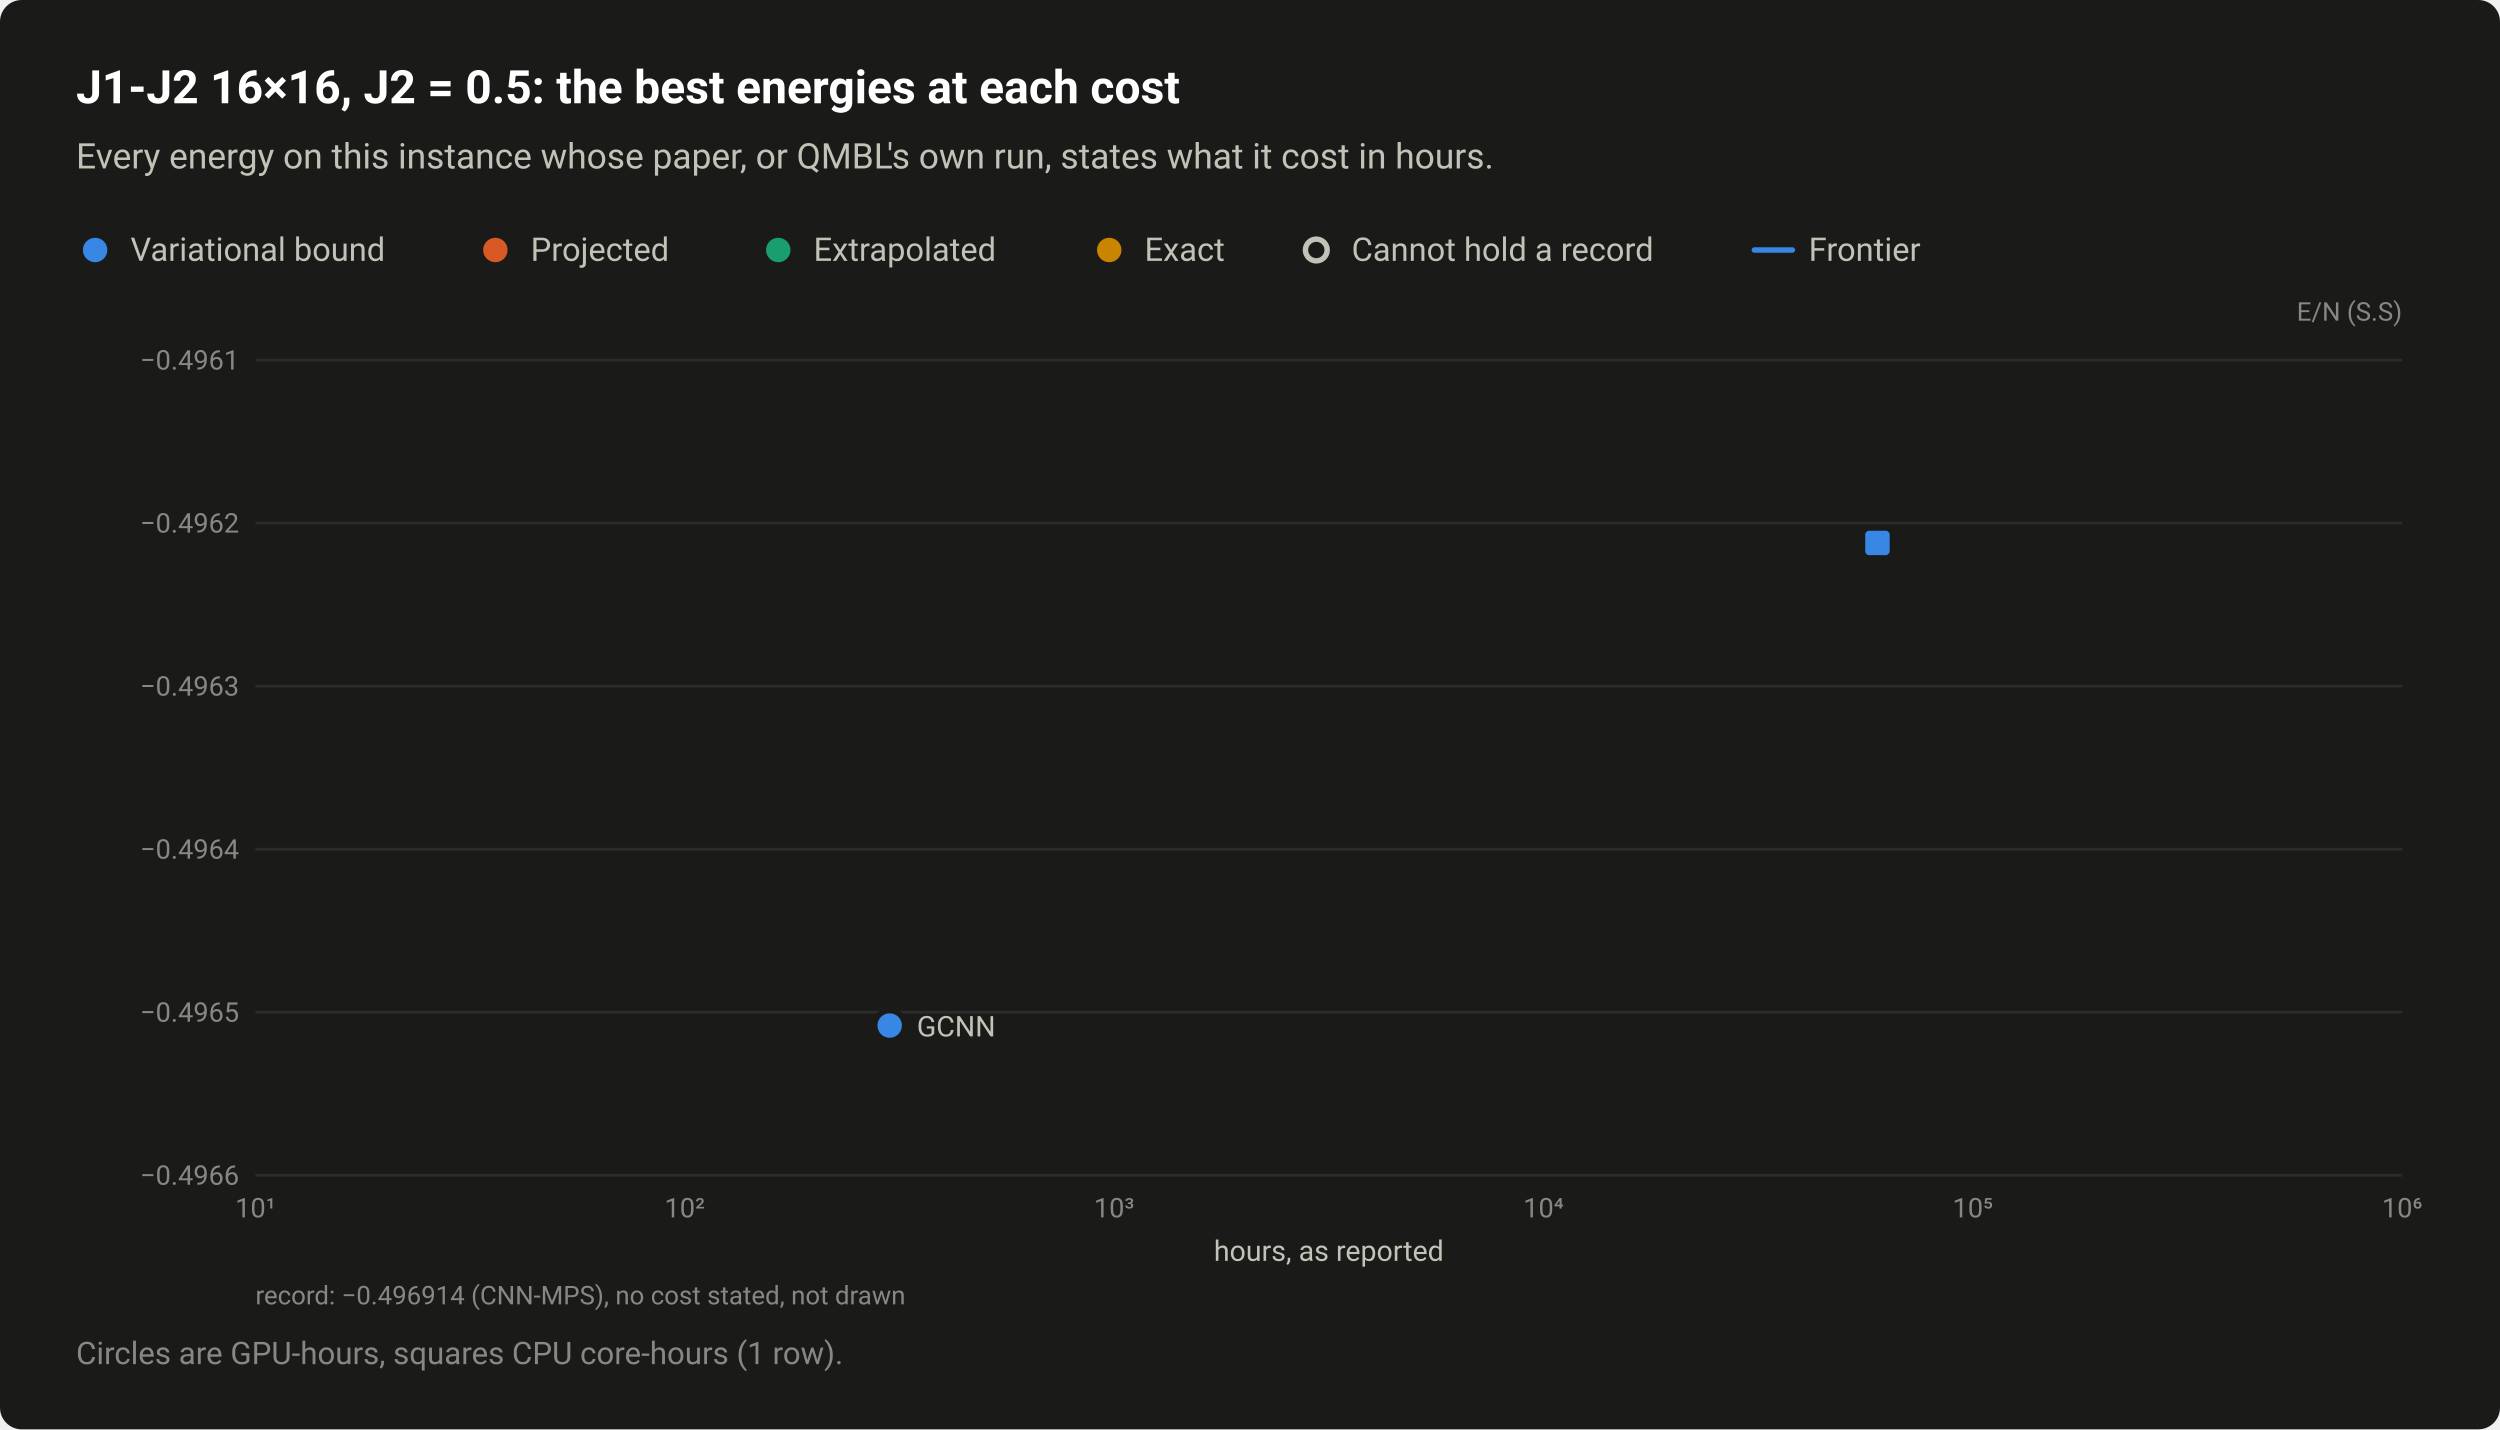
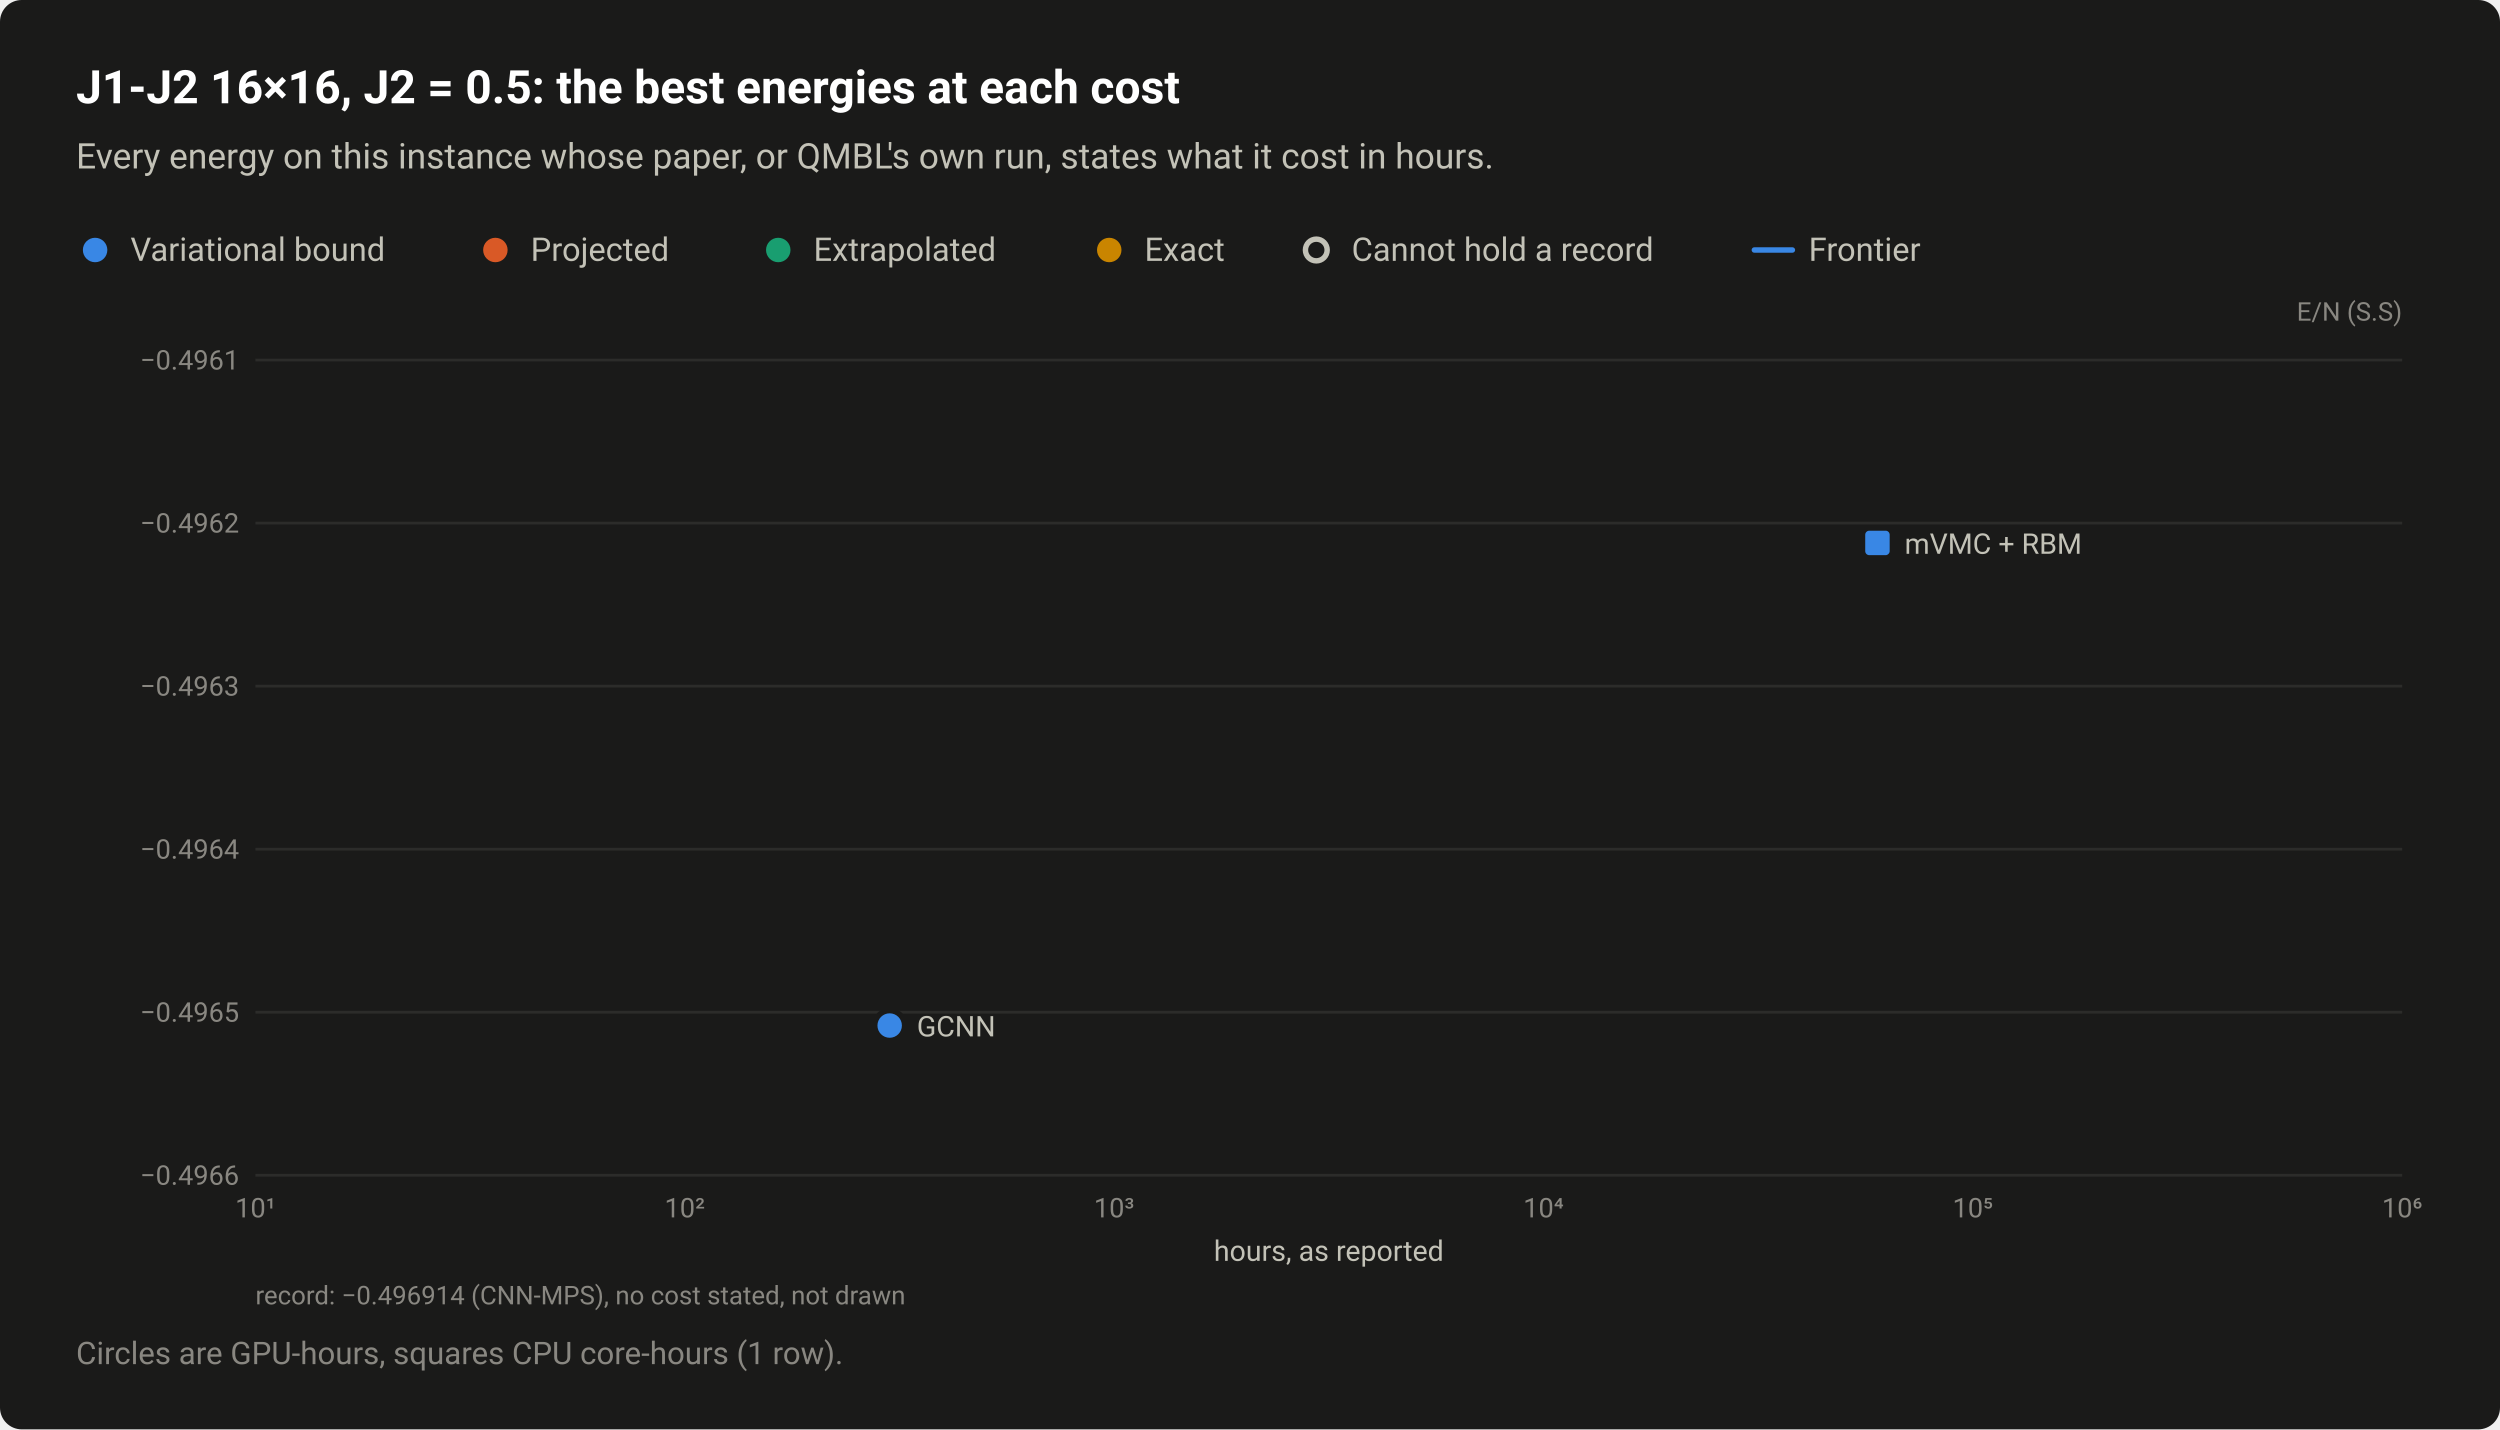
<svg xmlns="http://www.w3.org/2000/svg" width="920" height="526" viewBox="0 0 920 526" role="img" aria-labelledby="title desc">
  <style>text{font-family:system-ui,-apple-system,"Segoe UI",Roboto,"Helvetica Neue",Arial,sans-serif}</style>
  <rect width="920" height="526" rx="8" fill="#1a1a19" />
  <text x="28" y="38" font-size="17" fill="#ffffff" font-weight="600">J1-J2 16×16, J2 = 0.5: the best energies at each cost</text>
  <text x="28" y="62" font-size="13" fill="#c3c2b7">Every energy on this instance whose paper, or QMBL's own run, states what it cost in hours.</text>
  <circle cx="35" cy="92" r="6.5" fill="#1a1a19" />
  <circle cx="35" cy="92" r="4.5" fill="#3987e5" />
  <text x="48" y="96" font-size="12" fill="#c3c2b7">Variational bound</text>
  <circle cx="182.3" cy="92" r="6.5" fill="#1a1a19" />
  <circle cx="182.3" cy="92" r="4.5" fill="#d95926" />
  <text x="195.3" y="96" font-size="12" fill="#c3c2b7">Projected</text>
  <circle cx="286.4" cy="92" r="6.5" fill="#1a1a19" />
  <circle cx="286.4" cy="92" r="4.5" fill="#199e70" />
  <text x="299.4" y="96" font-size="12" fill="#c3c2b7">Extrapolated</text>
  <circle cx="408.2" cy="92" r="6.5" fill="#1a1a19" />
  <circle cx="408.2" cy="92" r="4.5" fill="#c98500" />
  <text x="421.2" y="96" font-size="12" fill="#c3c2b7">Exact</text>
  <circle cx="484.4" cy="92" r="6.5" fill="#1a1a19" />
  <circle cx="484.4" cy="92" r="4" fill="#1a1a19" stroke="#c3c2b7" stroke-width="2" />
  <text x="497.4" y="96" font-size="12" fill="#c3c2b7">Cannot hold a record</text>
  <path d="M645.6 92H659.6" stroke="#3987e5" stroke-width="2" stroke-linecap="round" />
  <text x="665.6" y="96" font-size="12" fill="#c3c2b7">Frontier</text>
  <text x="884" y="118" font-size="9.5" fill="#898781" text-anchor="end">E/N (S.S)</text>
  <path d="M94 432.5H884" stroke="#2c2c2a" stroke-width="1" />
  <text x="88" y="436" font-size="10" fill="#898781" text-anchor="end" style="font-variant-numeric:tabular-nums">−0.4966</text>
  <path d="M94 372.5H884" stroke="#2c2c2a" stroke-width="1" />
  <text x="88" y="376" font-size="10" fill="#898781" text-anchor="end" style="font-variant-numeric:tabular-nums">−0.4965</text>
  <path d="M94 312.5H884" stroke="#2c2c2a" stroke-width="1" />
  <text x="88" y="316" font-size="10" fill="#898781" text-anchor="end" style="font-variant-numeric:tabular-nums">−0.4964</text>
  <path d="M94 252.5H884" stroke="#2c2c2a" stroke-width="1" />
  <text x="88" y="256" font-size="10" fill="#898781" text-anchor="end" style="font-variant-numeric:tabular-nums">−0.4963</text>
  <path d="M94 192.5H884" stroke="#2c2c2a" stroke-width="1" />
  <text x="88" y="196" font-size="10" fill="#898781" text-anchor="end" style="font-variant-numeric:tabular-nums">−0.4962</text>
  <path d="M94 132.5H884" stroke="#2c2c2a" stroke-width="1" />
  <text x="88" y="136" font-size="10" fill="#898781" text-anchor="end" style="font-variant-numeric:tabular-nums">−0.4961</text>
  <text x="94" y="448" font-size="10" fill="#898781" text-anchor="middle" style="font-variant-numeric:tabular-nums">10¹</text>
  <text x="252" y="448" font-size="10" fill="#898781" text-anchor="middle" style="font-variant-numeric:tabular-nums">10²</text>
  <text x="410" y="448" font-size="10" fill="#898781" text-anchor="middle" style="font-variant-numeric:tabular-nums">10³</text>
  <text x="568" y="448" font-size="10" fill="#898781" text-anchor="middle" style="font-variant-numeric:tabular-nums">10⁴</text>
  <text x="726" y="448" font-size="10" fill="#898781" text-anchor="middle" style="font-variant-numeric:tabular-nums">10⁵</text>
  <text x="884" y="448" font-size="10" fill="#898781" text-anchor="middle" style="font-variant-numeric:tabular-nums">10⁶</text>
  <a class="pt" href="/instances/#r-J1J2_square_256_P_0_5-f7135ada">
    <circle cx="327.4" cy="377.4" r="6.5" fill="#1a1a19" />
    <circle cx="327.4" cy="377.4" r="4.5" fill="#3987e5" />
  </a>
  <a class="pt" href="/instances/#r-J1J2_square_256_P_0_5-838a9dd4">
    <rect x="684.4" y="193.3" width="13" height="13" rx="2" fill="#1a1a19" />
    <rect x="686.4" y="195.3" width="9" height="9" rx="1.5" fill="#3987e5" />
  </a>
+   <text x="700.9" y="203.8" font-size="10.5" fill="#c3c2b7" text-anchor="start">mVMC + RBM</text>
  <text x="337.4" y="381.4" font-size="10.5" fill="#c3c2b7" text-anchor="start">GCNN</text>
  <text x="489" y="464" font-size="10.5" fill="#c3c2b7" text-anchor="middle">hours, as reported</text>
  <text x="94" y="480" font-size="9.5" fill="#898781">record: −0.496914 (CNN-MPS), no cost stated, not drawn</text>
  <text x="28" y="502" font-size="11.5" fill="#898781">Circles are GPU-hours, squares CPU core-hours (1 row).</text>
</svg>
